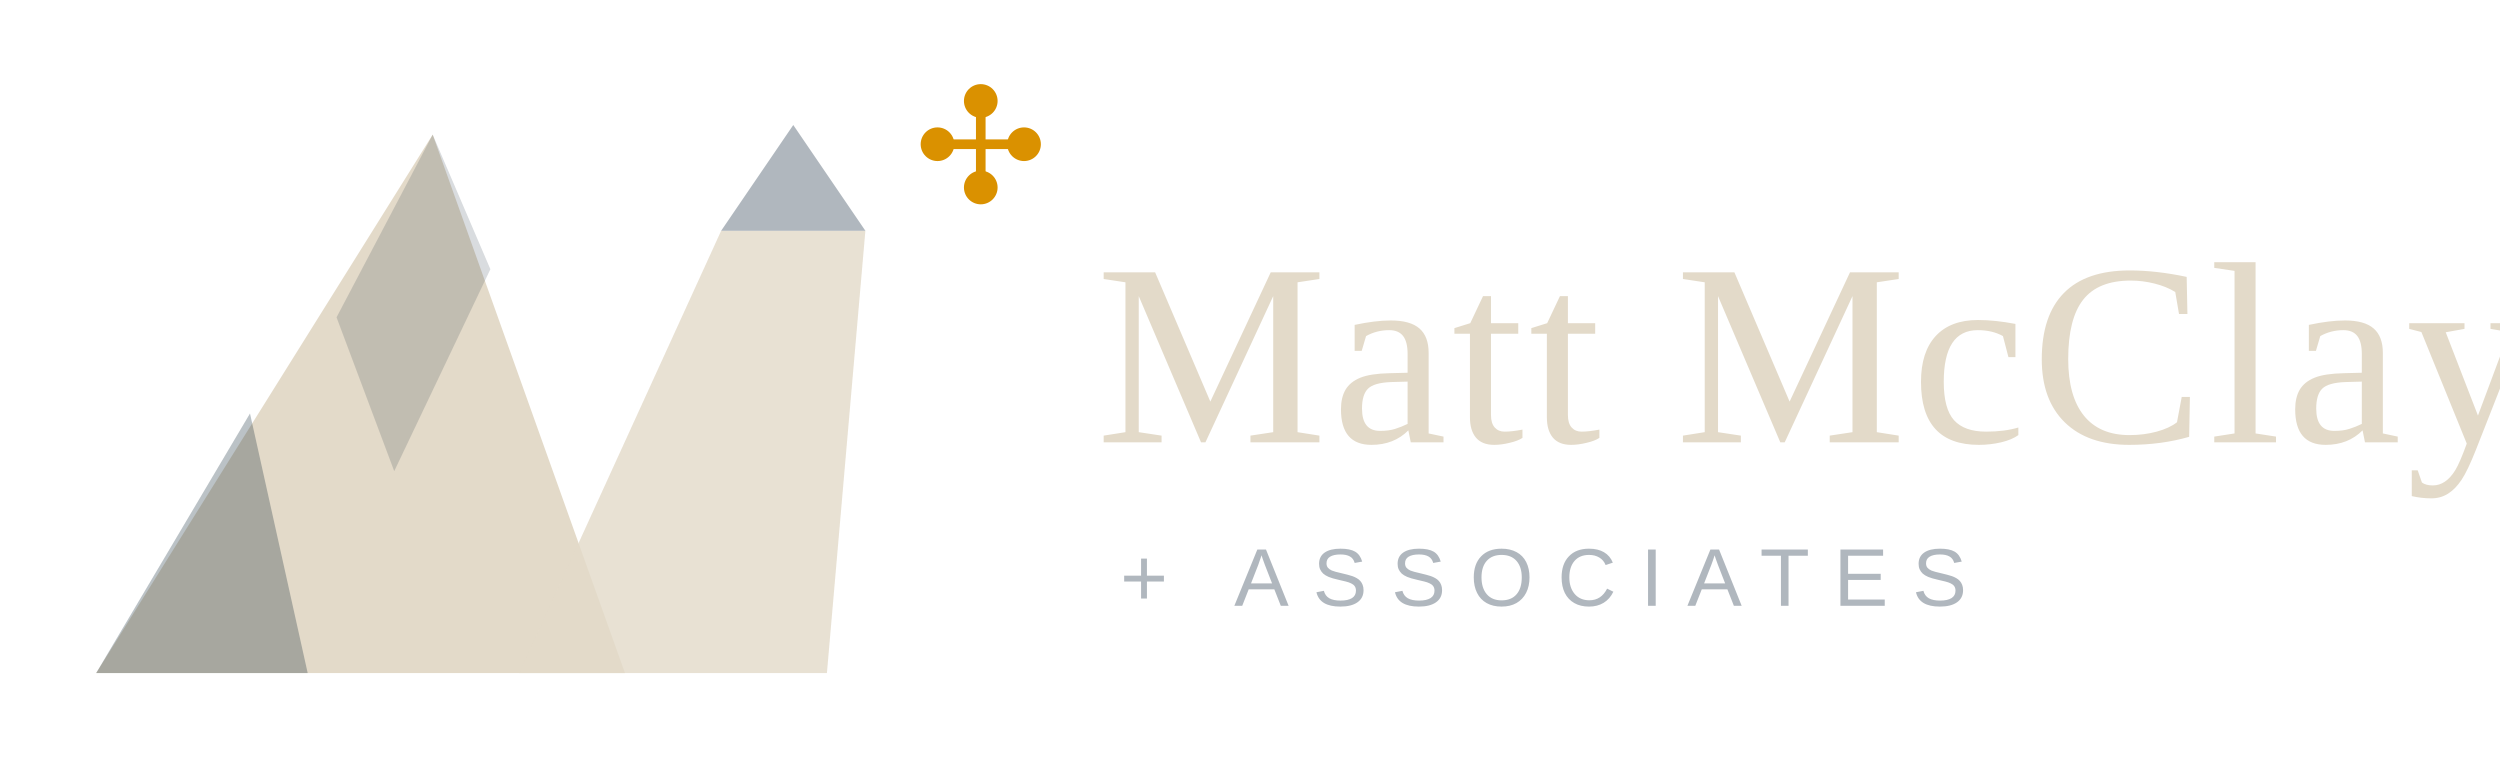
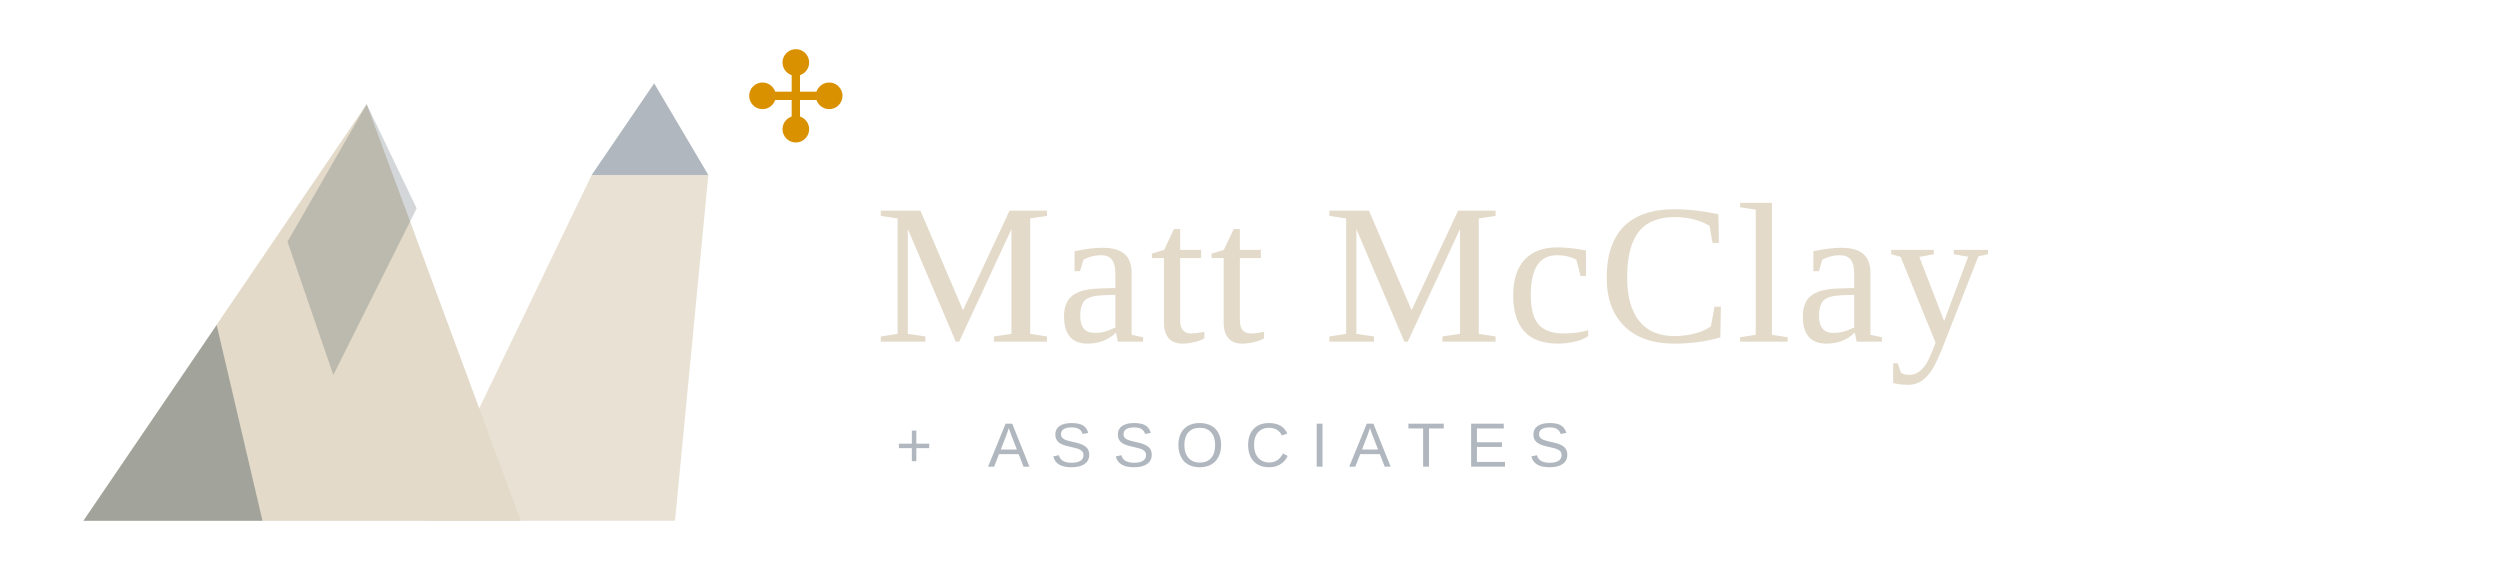
- <svg xmlns="http://www.w3.org/2000/svg" viewBox="0 0 520 160" width="520" height="160">
-   <polygon points="20,140 90,28 130,140" fill="#E3DAC9" />
-   <polygon points="20,140 52,86 64,140" fill="rgba(13,37,53,0.28)" />
-   <polygon points="70,66 90,28 102,56 82,98" fill="rgba(13,37,53,0.16)" />
-   <polygon points="108,140 150,48 180,48 172,140" fill="#E3DAC9" opacity="0.82" />
-   <polygon points="150,48 165,26 180,48" fill="#B0B7BE" />
-   <g transform="translate(194, 20)">
-     <line x1="10" y1="1" x2="10" y2="19" stroke="#DA9100" stroke-width="2" stroke-linecap="round" />
-     <line x1="1" y1="10" x2="19" y2="10" stroke="#DA9100" stroke-width="2" stroke-linecap="round" />
-     <circle cx="10" cy="1" r="3.5" fill="#DA9100" />
-     <circle cx="10" cy="19" r="3.5" fill="#DA9100" />
-     <circle cx="1" cy="10" r="3.5" fill="#DA9100" />
-     <circle cx="19" cy="10" r="3.5" fill="#DA9100" />
+ <svg xmlns="http://www.w3.org/2000/svg" viewBox="0 0 600 140" width="600" height="140">
+   <polygon points="20,125 88,25 125,125" fill="#E3DAC9" />
+   <polygon points="20,125 52,78 63,125" fill="rgba(13,37,53,0.30)" />
+   <polygon points="69,58 88,25 100,50 80,90" fill="rgba(13,37,53,0.18)" />
+   <polygon points="102,125 142,42 170,42 162,125" fill="#E3DAC9" opacity="0.80" />
+   <polygon points="142,42 157,20 170,42" fill="#B0B7BE" />
+   <g transform="translate(182,14)">
+     <line x1="9" y1="1" x2="9" y2="17" stroke="#DA9100" stroke-width="2" stroke-linecap="round" />
+     <line x1="1" y1="9" x2="17" y2="9" stroke="#DA9100" stroke-width="2" stroke-linecap="round" />
+     <circle cx="9" cy="1" r="3.2" fill="#DA9100" />
+     <circle cx="9" cy="17" r="3.2" fill="#DA9100" />
+     <circle cx="1" cy="9" r="3.2" fill="#DA9100" />
+     <circle cx="17" cy="9" r="3.2" fill="#DA9100" />
  </g>
-   <text x="228" y="92" font-family="Georgia, 'Times New Roman', serif" font-size="54" font-weight="400" fill="#E3DAC9" letter-spacing="1">Matt McClay</text>
-   <text x="233" y="126" font-family="'Helvetica Neue', Arial, sans-serif" font-size="17" font-weight="300" fill="#B0B7BE" letter-spacing="5">+ ASSOCIATES</text>
+   <text x="210" y="82" font-family="Georgia, 'Times New Roman', serif" font-size="48" font-weight="400" fill="#E3DAC9" letter-spacing="1">Matt McClay</text>
+   <text x="215" y="112" font-family="'Helvetica Neue', Arial, sans-serif" font-size="15" font-weight="300" fill="#B0B7BE" letter-spacing="5">+ ASSOCIATES</text>
</svg>
